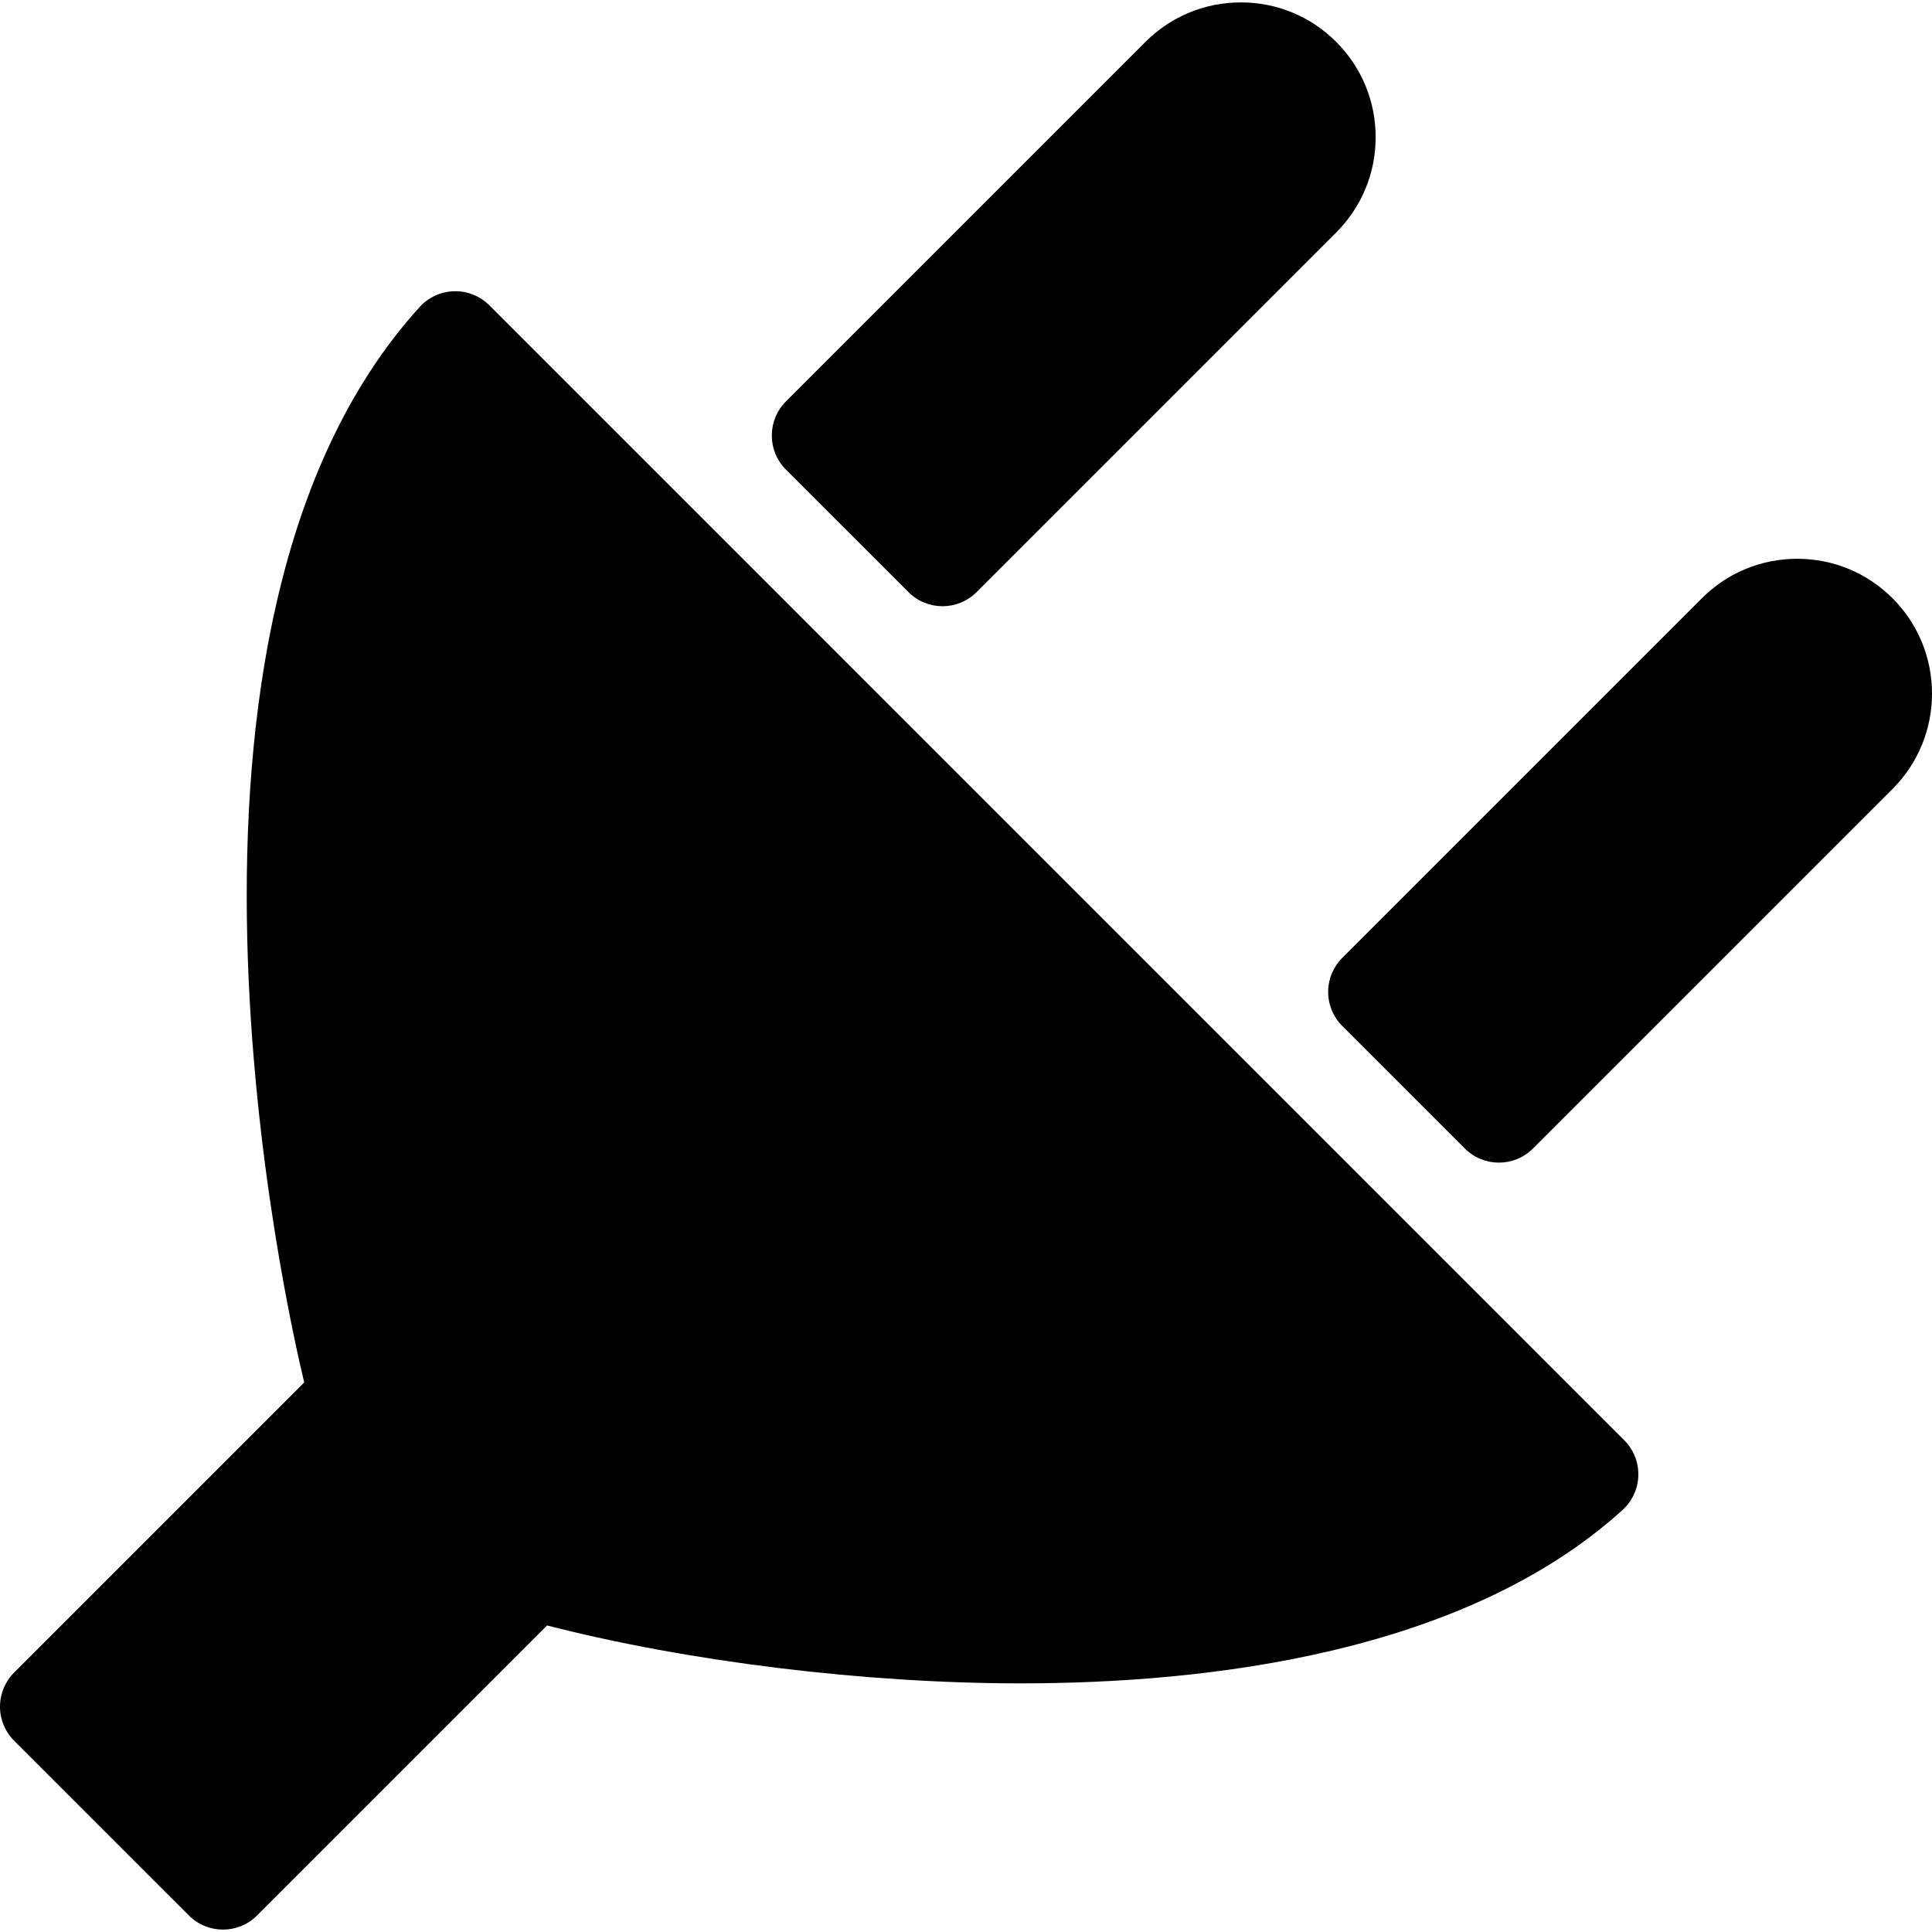
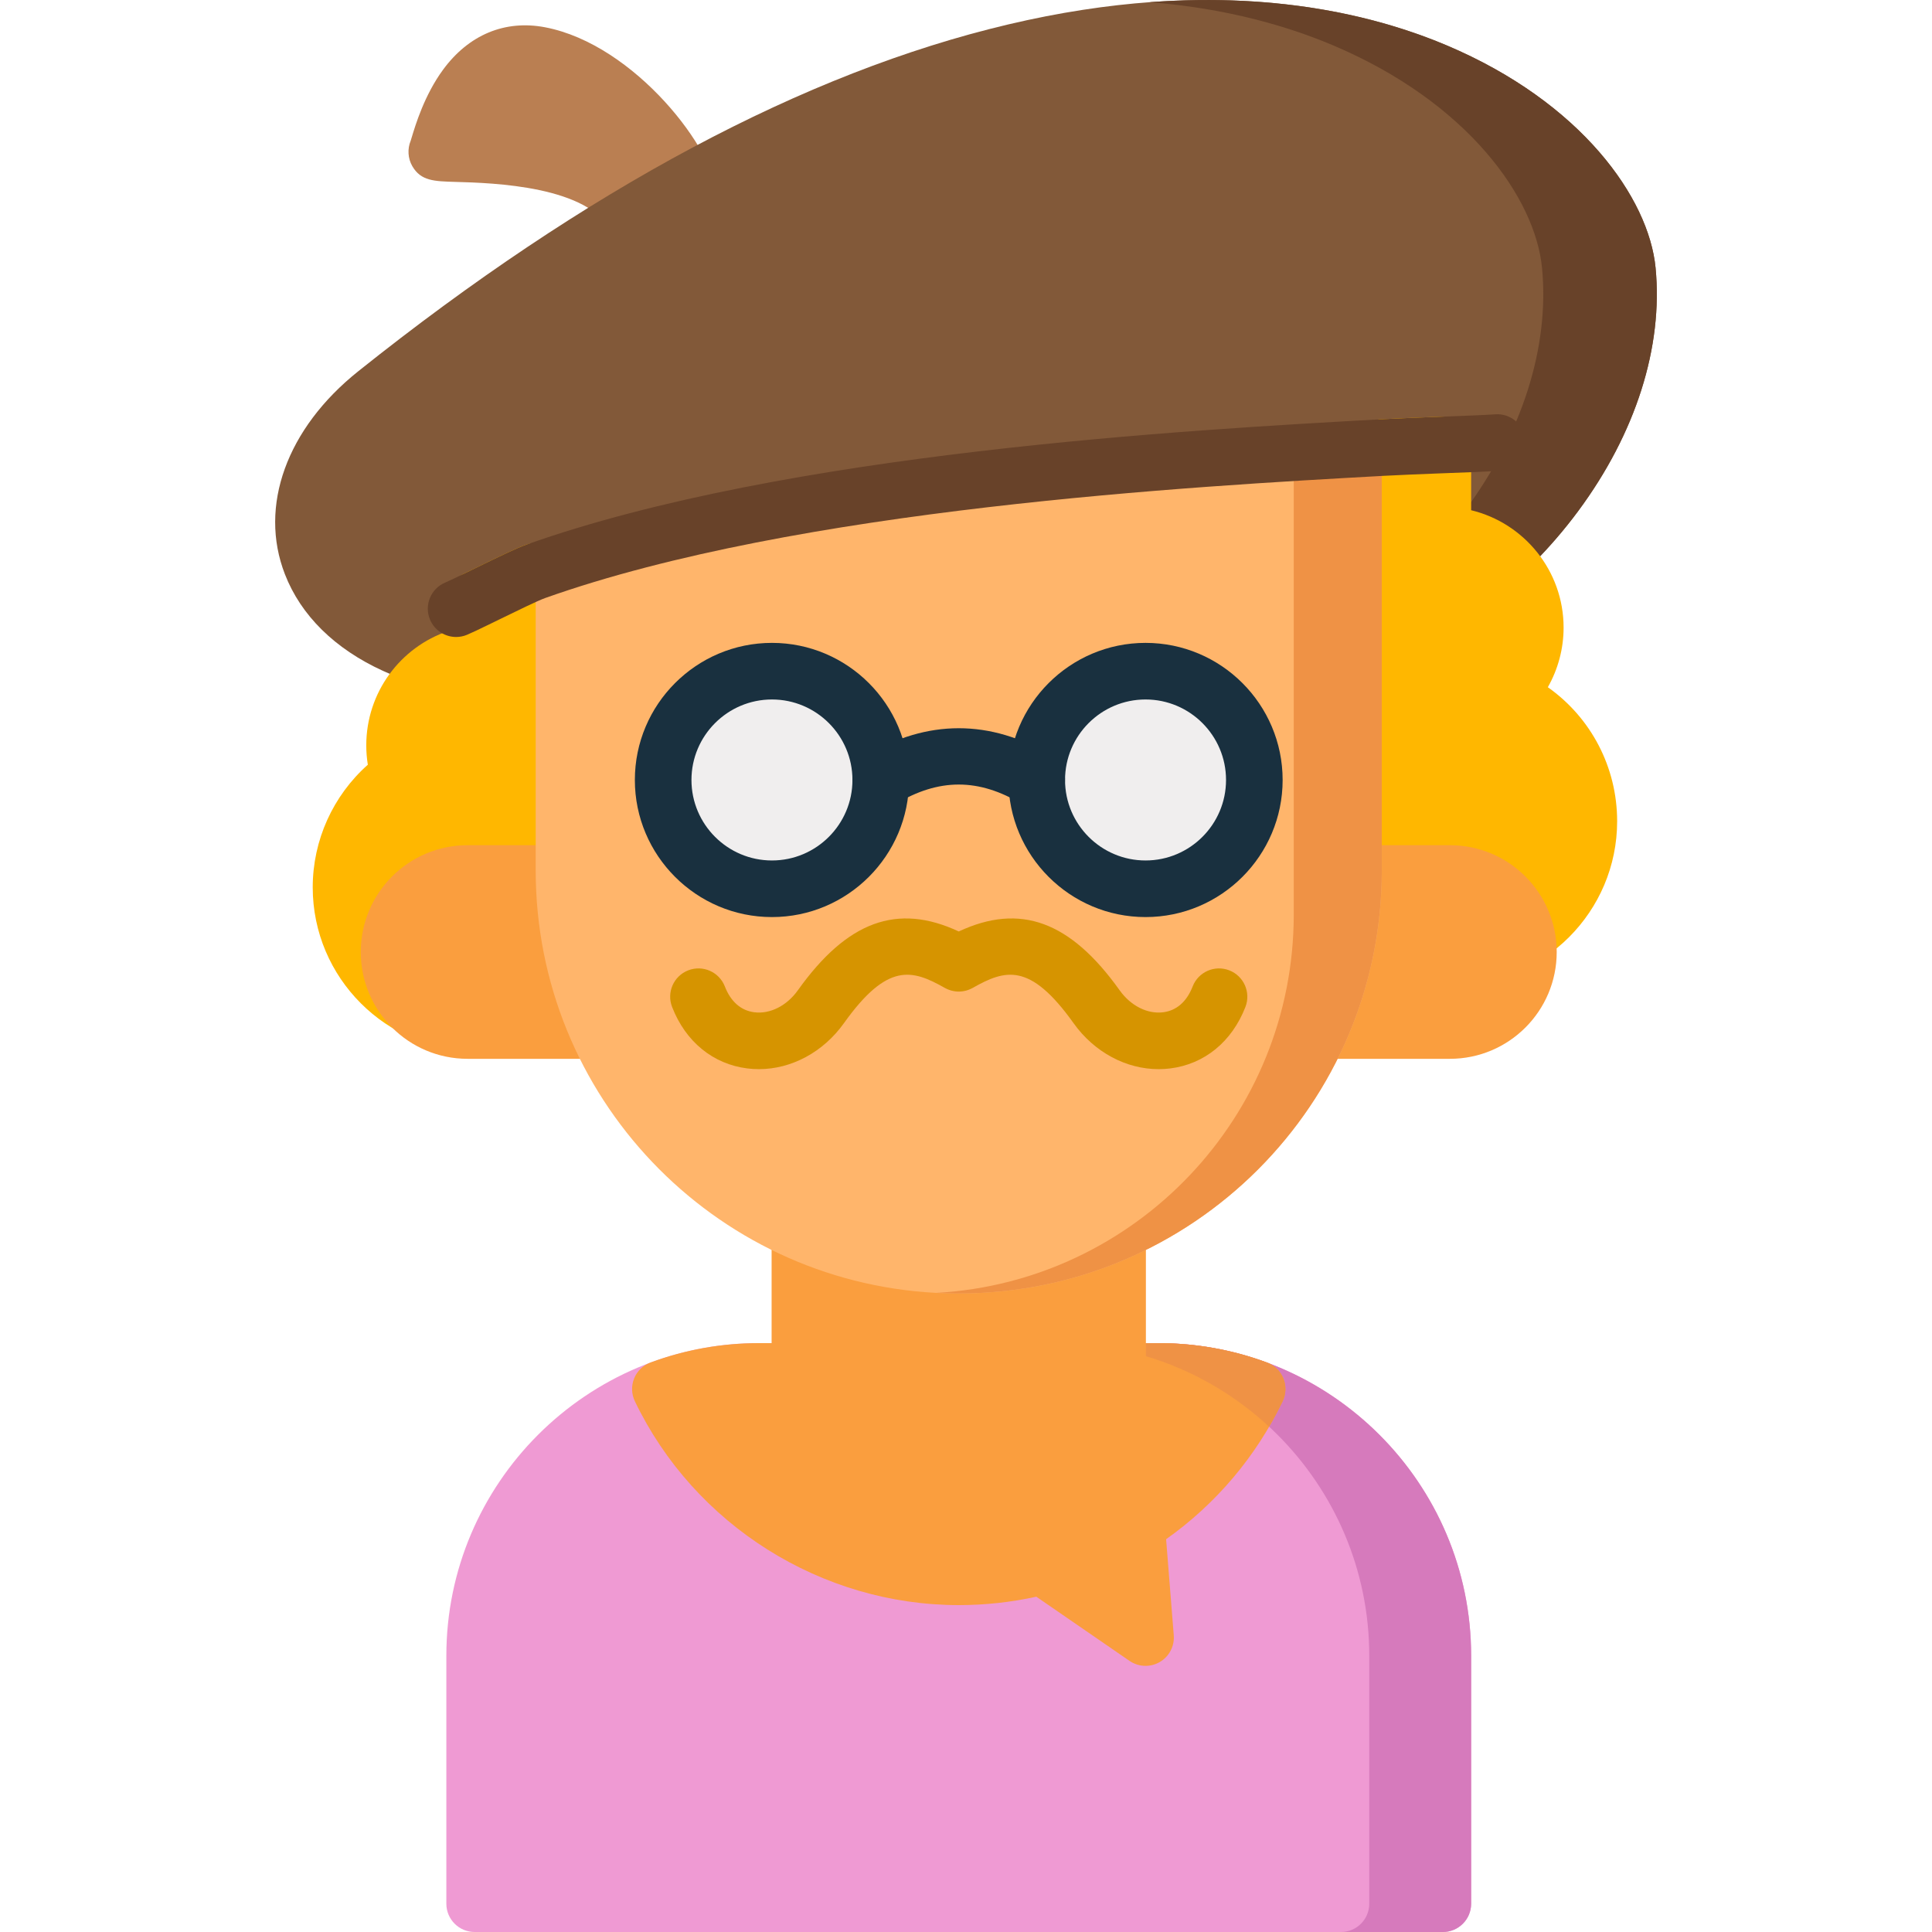
- <svg xmlns="http://www.w3.org/2000/svg" version="1.1" id="Capa_1" x="0px" y="0px" width="99.012px" height="99.012px" viewBox="0 0 99.012 99.012" style="enable-background:new 0 0 99.012 99.012;" xml:space="preserve">
+ <svg xmlns="http://www.w3.org/2000/svg" version="1.1" id="Capa_1" x="0px" y="0px" viewBox="0 0 512 512" style="enable-background:new 0 0 512 512;" xml:space="preserve">
+   <path style="fill:#EF9AD3;" d="M307.006,355.942H201.15c-45.691,0-82.863,37.172-82.863,82.863V504.5c0,4.142,3.358,7.5,7.5,7.5  h256.581c4.142,0,7.5-3.358,7.5-7.5v-65.695C389.868,393.114,352.695,355.942,307.006,355.942z" />
+   <path style="fill:#D67ABC;" d="M307.006,355.942h-27c45.691,0,82.862,37.172,82.862,82.863V504.5c0,4.142-3.358,7.5-7.5,7.5h27  c4.142,0,7.5-3.358,7.5-7.5v-65.695C389.868,393.114,352.695,355.942,307.006,355.942z" />
+   <path style="fill:#BA7F52;" d="M144.427,7.226c-10.622-2.022-20.225,1.983-27.034,11.278c-4.904,6.694-7.275,14.557-8.289,17.914  c-0.106,0.352-0.191,0.642-0.261,0.857c-0.908,2.171-0.761,4.723,0.428,6.769c2.271,3.906,5.731,4.003,11.465,4.164  c9.766,0.274,35.707,1.004,41.537,13.602c0.857,1.852,2.432,3.275,4.361,3.94c0.795,0.274,1.621,0.41,2.446,0.41  c1.177,0,2.349-0.277,3.417-0.824l13.331-6.823c2.506-1.283,4.082-3.861,4.082-6.676C189.91,40.305,168.391,11.788,144.427,7.226z   M108.884,37.177c0.094-0.229,0.188-0.401,0.253-0.523C109.046,36.825,108.961,36.999,108.884,37.177z" />
+   <path style="fill:#825939;" d="M438.742,70.951c-1.788-18.435-19.607-43.81-55.389-58.943c-22.82-9.651-61.505-18.445-116.219-5.519  C213.32,19.202,155.382,50.125,94.93,98.397c-18.967,15.145-26.413,35.745-19.432,53.762c4.238,10.938,13.231,19.802,26.007,25.634  c10.938,4.993,24.504,7.568,39.643,7.568c3.01,0,6.085-0.102,9.21-0.307c73.224-4.8,208.916-7.023,210.277-7.045  c0.822-0.013,1.636-0.161,2.409-0.438c20.727-7.425,40.834-22.769,55.163-42.097C433.488,114.867,440.78,91.951,438.742,70.951z" />
+   <path style="fill:#684229;" d="M438.742,70.951c-1.788-18.435-19.607-43.81-55.389-58.943  c-17.195-7.272-43.401-14.052-78.681-11.426c20.509,1.615,36.704,6.4,48.588,11.426c35.78,15.133,53.601,40.507,55.389,58.943  c2.037,21-5.255,43.917-20.533,64.526c-14.328,19.327-34.435,34.67-55.163,42.097c-0.773,0.277-1.587,0.425-2.409,0.438  c-1.318,0.021-128.593,2.106-203.138,6.596c4.405,0.501,8.996,0.755,13.743,0.755c3.01,0,6.085-0.102,9.21-0.307  c73.224-4.8,208.916-7.023,210.277-7.045c0.822-0.013,1.636-0.161,2.409-0.438c20.727-7.425,40.834-22.769,55.163-42.097  C433.488,114.867,440.78,91.951,438.742,70.951z" />
+   <path style="fill:#FA9E3E;" d="M340.102,365.293c-0.792-1.956-2.371-3.489-4.35-4.222c-9.201-3.404-18.872-5.13-28.745-5.13h-3.332  v-88.216c0-4.142-3.357-7.5-7.5-7.5h-84.192c-4.142,0-7.5,3.358-7.5,7.5v88.216h-3.331c-9.873,0-19.544,1.726-28.745,5.13  c-1.98,0.732-3.559,2.265-4.35,4.222c-0.792,1.957-0.722,4.157,0.192,6.06c15.759,32.814,49.45,54.017,85.832,54.017  c6.937,0,13.836-0.749,20.555-2.228l24.692,17.005c1.277,0.879,2.764,1.323,4.254,1.323c1.292,0,2.587-0.333,3.75-1.005  c2.506-1.447,3.956-4.206,3.727-7.091l-2.029-25.466c13.232-9.367,23.857-21.925,30.883-36.555  C340.823,369.45,340.893,367.25,340.102,365.293z" />
+   <path style="fill:#FFB700;" d="M146.292,145.287c-1.991-1.405-4.54-1.755-6.837-0.939c-2.562,0.91-6.933,3.02-13.31,6.136  l-3.063,1.493c-2.585,1.254-4.226,3.874-4.226,6.748v8.479c-12.794,4.279-21.79,16.328-21.79,30.34c0,1.717,0.138,3.425,0.412,5.111  c-9.225,8.206-14.603,20.012-14.603,32.499c0,23.975,19.505,43.481,43.481,43.481c6.594,0,12.939-1.443,18.86-4.29  c2.598-1.249,4.25-3.877,4.25-6.759V151.416C149.466,148.979,148.282,146.693,146.292,145.287z" />
+   <path style="fill:#FA9E3E;" d="M123.915,223.986h49.37v56.611h-49.37c-15.632,0-28.305-12.673-28.305-28.305  S108.282,223.986,123.915,223.986z" />
+   <path style="fill:#FFB700;" d="M410.194,182.119c2.705-4.774,4.176-10.216,4.176-15.793c0-15.063-10.461-27.729-24.5-31.112v-17.298  c0-2.04-0.831-3.992-2.302-5.406c-1.47-1.415-3.466-2.17-5.492-2.088l-1.263,0.049c-5.293,0.207-10.766,0.422-15.034,0.656  c-3.977,0.219-7.089,3.506-7.089,7.489v129.642c0,2.6,1.347,5.015,3.559,6.381c6.853,4.232,14.748,6.469,22.831,6.469  c23.976,0,43.481-19.505,43.481-43.48C428.56,203.274,421.58,190.152,410.194,182.119z" />
+   <path style="fill:#FA9E3E;" d="M384.24,223.986h-49.37v56.611h49.37c15.632,0,28.305-12.673,28.305-28.305  S399.873,223.986,384.24,223.986z" />
+   <path style="fill:#FFB56B;" d="M366.188,118.615v112.061c0,30.96-12.55,58.981-32.83,79.271c-20.29,20.29-48.321,32.84-79.281,32.84  c-0.97,0-1.93-0.01-2.89-0.04h-0.13c-0.92-0.02-1.84-0.06-2.75-0.11c-0.07,0-0.13,0-0.2-0.01h-0.04  c-59.131-3.12-106.101-52.061-106.101-111.951v-79.261c58.311-20.7,145.152-28.01,200.892-31.45  C351.448,119.435,359.298,118.995,366.188,118.615z" />
+   <path style="fill:#EF9245;" d="M366.188,118.615v112.061c0,30.96-12.55,58.981-32.83,79.271c-20.29,20.29-48.321,32.84-79.281,32.84  c-0.97,0-1.93-0.01-2.89-0.04h-0.13c-0.92-0.02-1.84-0.06-2.75-0.11c-0.07,0-0.13,0-0.2-0.01  c52.821-2.95,94.751-46.721,94.751-100.291V119.965C351.448,119.435,359.298,118.995,366.188,118.615z" />
+   <path style="fill:#D69400;" d="M325.774,257.152c-3.86-1.502-8.207,0.41-9.709,4.271c-1.567,4.031-4.271,6.396-7.817,6.839  c-4.179,0.525-8.596-1.712-11.532-5.828c-13.048-18.288-26.329-23.204-42.637-15.588c-16.305-7.616-29.588-2.699-42.637,15.588  c-2.937,4.117-7.357,6.351-11.533,5.828c-3.546-0.443-6.249-2.809-7.817-6.839c-1.502-3.86-5.847-5.774-9.708-4.271  c-3.86,1.501-5.773,5.848-4.271,9.708c3.584,9.214,10.851,15.15,19.937,16.286c1.02,0.128,2.04,0.19,3.06,0.19  c8.623,0,17.052-4.492,22.544-12.19c11.566-16.212,18.096-14.222,26.735-9.34c0.051,0.029,0.104,0.05,0.155,0.078  c0.12,0.064,0.242,0.125,0.365,0.183c0.111,0.052,0.222,0.101,0.334,0.147c0.106,0.043,0.213,0.083,0.321,0.122  c0.13,0.046,0.26,0.09,0.391,0.129c0.096,0.028,0.192,0.053,0.289,0.078c0.141,0.036,0.281,0.069,0.423,0.096  c0.097,0.019,0.194,0.033,0.291,0.048c0.138,0.021,0.277,0.04,0.415,0.053c0.111,0.01,0.222,0.016,0.333,0.022  c0.124,0.006,0.247,0.012,0.37,0.012c0.131,0,0.261-0.006,0.391-0.012c0.104-0.005,0.208-0.01,0.312-0.02  c0.145-0.013,0.29-0.034,0.435-0.056c0.091-0.014,0.182-0.028,0.272-0.045c0.147-0.028,0.293-0.063,0.439-0.1  c0.091-0.023,0.182-0.047,0.272-0.073c0.136-0.04,0.27-0.085,0.405-0.134c0.103-0.037,0.206-0.076,0.308-0.117  c0.115-0.047,0.229-0.098,0.343-0.151c0.121-0.056,0.24-0.116,0.358-0.179c0.052-0.028,0.106-0.05,0.158-0.079  c8.644-4.884,15.173-6.869,26.736,9.34c5.493,7.7,13.92,12.191,22.544,12.19c1.019,0,2.041-0.063,3.06-0.19  c9.086-1.136,16.352-7.072,19.938-16.286C331.546,263,329.634,258.653,325.774,257.152z" />
  <g>
-     <g>
-       <path d="M25.08,15.648c-0.478-0.478-1.135-0.742-1.805-0.723c-0.675,0.017-1.314,0.309-1.768,0.808    c-14.829,16.325-6.762,51.623-5.916,55.115L0.723,85.717C0.26,86.18,0,86.808,0,87.463c0,0.654,0.26,1.283,0.723,1.746    l8.958,8.957c0.482,0.48,1.114,0.723,1.746,0.723c0.631,0,1.264-0.24,1.745-0.723l14.865-14.864    c7.237,1.859,16.289,2.968,24.28,2.968c9.599,0,22.739-1.543,30.836-8.886c0.5-0.454,0.793-1.093,0.809-1.769    c0.018-0.676-0.245-1.328-0.723-1.805L25.08,15.648z" />
-       <path d="M46.557,30.345c0.482,0.482,1.114,0.723,1.746,0.723c0.632,0,1.264-0.241,1.746-0.724l18.428-18.428    c1.305-1.305,2.023-3.04,2.023-4.885c0-1.846-0.719-3.582-2.023-4.886c-1.305-1.305-3.039-2.022-4.885-2.022    c-1.845,0-3.581,0.718-4.887,2.022L40.277,20.574c-0.964,0.964-0.964,2.527,0,3.492L46.557,30.345z" />
-       <path d="M96.99,30.661c-1.305-1.305-3.039-2.024-4.885-2.024c-1.847,0-3.582,0.718-4.886,2.023L68.79,49.089    c-0.464,0.463-0.724,1.091-0.724,1.746s0.26,1.282,0.724,1.746l6.28,6.278c0.481,0.482,1.113,0.724,1.746,0.724    c0.631,0,1.264-0.241,1.746-0.724l18.43-18.429C99.686,37.735,99.686,33.353,96.99,30.661z" />
-     </g>
+     <circle style="fill:#F0EEEE;" cx="303.584" cy="206.702" r="28.832" />
+     <circle style="fill:#F0EEEE;" cx="204.573" cy="206.702" r="28.832" />
  </g>
+   <g>
+     <path style="fill:#19303F;" d="M303.579,243.034c-20.033,0-36.332-16.298-36.332-36.332s16.299-36.332,36.332-36.332   c20.033,0,36.332,16.298,36.332,36.332S323.612,243.034,303.579,243.034z M303.579,185.369c-11.763,0-21.332,9.569-21.332,21.332   c0,11.763,9.569,21.332,21.332,21.332c11.763,0,21.332-9.569,21.332-21.332C324.911,194.938,315.342,185.369,303.579,185.369z" />
+     <path style="fill:#19303F;" d="M204.576,243.034c-20.034,0-36.332-16.298-36.332-36.332s16.298-36.332,36.332-36.332   s36.333,16.298,36.333,36.332S224.609,243.034,204.576,243.034z M204.576,185.369c-11.763,0-21.332,9.569-21.332,21.332   c0,11.763,9.569,21.332,21.332,21.332c11.763,0,21.333-9.569,21.333-21.332C225.908,194.938,216.338,185.369,204.576,185.369z" />
+     <path style="fill:#19303F;" d="M274.739,214.202c-1.324,0-2.664-0.35-3.879-1.087c-11.45-6.936-22.115-6.937-33.566,0   c-3.544,2.146-8.155,1.014-10.301-2.528c-2.146-3.543-1.014-8.155,2.528-10.301c16.064-9.732,33.047-9.732,49.111,0   c3.543,2.146,4.675,6.758,2.529,10.301C279.751,212.914,277.275,214.202,274.739,214.202z" />
+   </g>
+   <path style="fill:#684229;" d="M120.879,168.808c-2.928,0-5.709-1.725-6.916-4.592c-1.607-3.818,0.185-8.215,4.002-9.823  c1.037-0.437,3.273-1.517,5.105-2.41l3.051-1.487c6.389-3.122,10.768-5.236,13.333-6.147  c69.035-24.509,175.267-30.394,226.32-33.221c4.273-0.235,9.745-0.449,15.038-0.657l1.263-0.049  c5.988-0.217,11.557-0.427,14.132-0.624c4.137-0.32,7.733,2.776,8.051,6.906c0.315,4.13-2.776,7.734-6.906,8.05  c-2.858,0.219-8.353,0.427-14.711,0.657l-1.241,0.049c-5.234,0.205-10.647,0.417-14.799,0.645  c-50.35,2.789-155.126,8.593-222.125,32.379c-1.955,0.695-7.627,3.466-11.769,5.49l-3.076,1.5c-2.573,1.254-4.558,2.204-5.844,2.745  C122.836,168.619,121.849,168.808,120.879,168.808z" />
+   <path style="fill:#EF9245;" d="M340.102,365.293c-0.721-1.781-2.099-3.204-3.832-3.998c-1.492-0.565-2.998-1.1-4.529-1.58  c-0.192-0.06-0.387-0.113-0.579-0.172c-1.04-0.318-2.088-0.618-3.145-0.895c-0.342-0.09-0.686-0.17-1.029-0.256  c-0.918-0.228-1.841-0.444-2.77-0.641c-0.413-0.087-0.827-0.169-1.241-0.25c-0.872-0.171-1.75-0.328-2.631-0.471  c-0.449-0.073-0.898-0.145-1.349-0.21c-0.866-0.126-1.738-0.234-2.613-0.333c-0.456-0.052-0.912-0.107-1.37-0.151  c-0.92-0.089-1.847-0.154-2.775-0.212c-0.407-0.025-0.813-0.061-1.221-0.081c-1.329-0.064-2.665-0.102-4.01-0.102h-3.332v3.453  c12.322,3.684,23.45,10.163,32.646,18.698c1.28-2.195,2.484-4.439,3.59-6.74C340.823,369.45,340.893,367.25,340.102,365.293z" />
  <g>
</g>
  <g>
</g>
  <g>
</g>
  <g>
</g>
  <g>
</g>
  <g>
</g>
  <g>
</g>
  <g>
</g>
  <g>
</g>
  <g>
</g>
  <g>
</g>
  <g>
</g>
  <g>
</g>
  <g>
</g>
  <g>
</g>
</svg>
